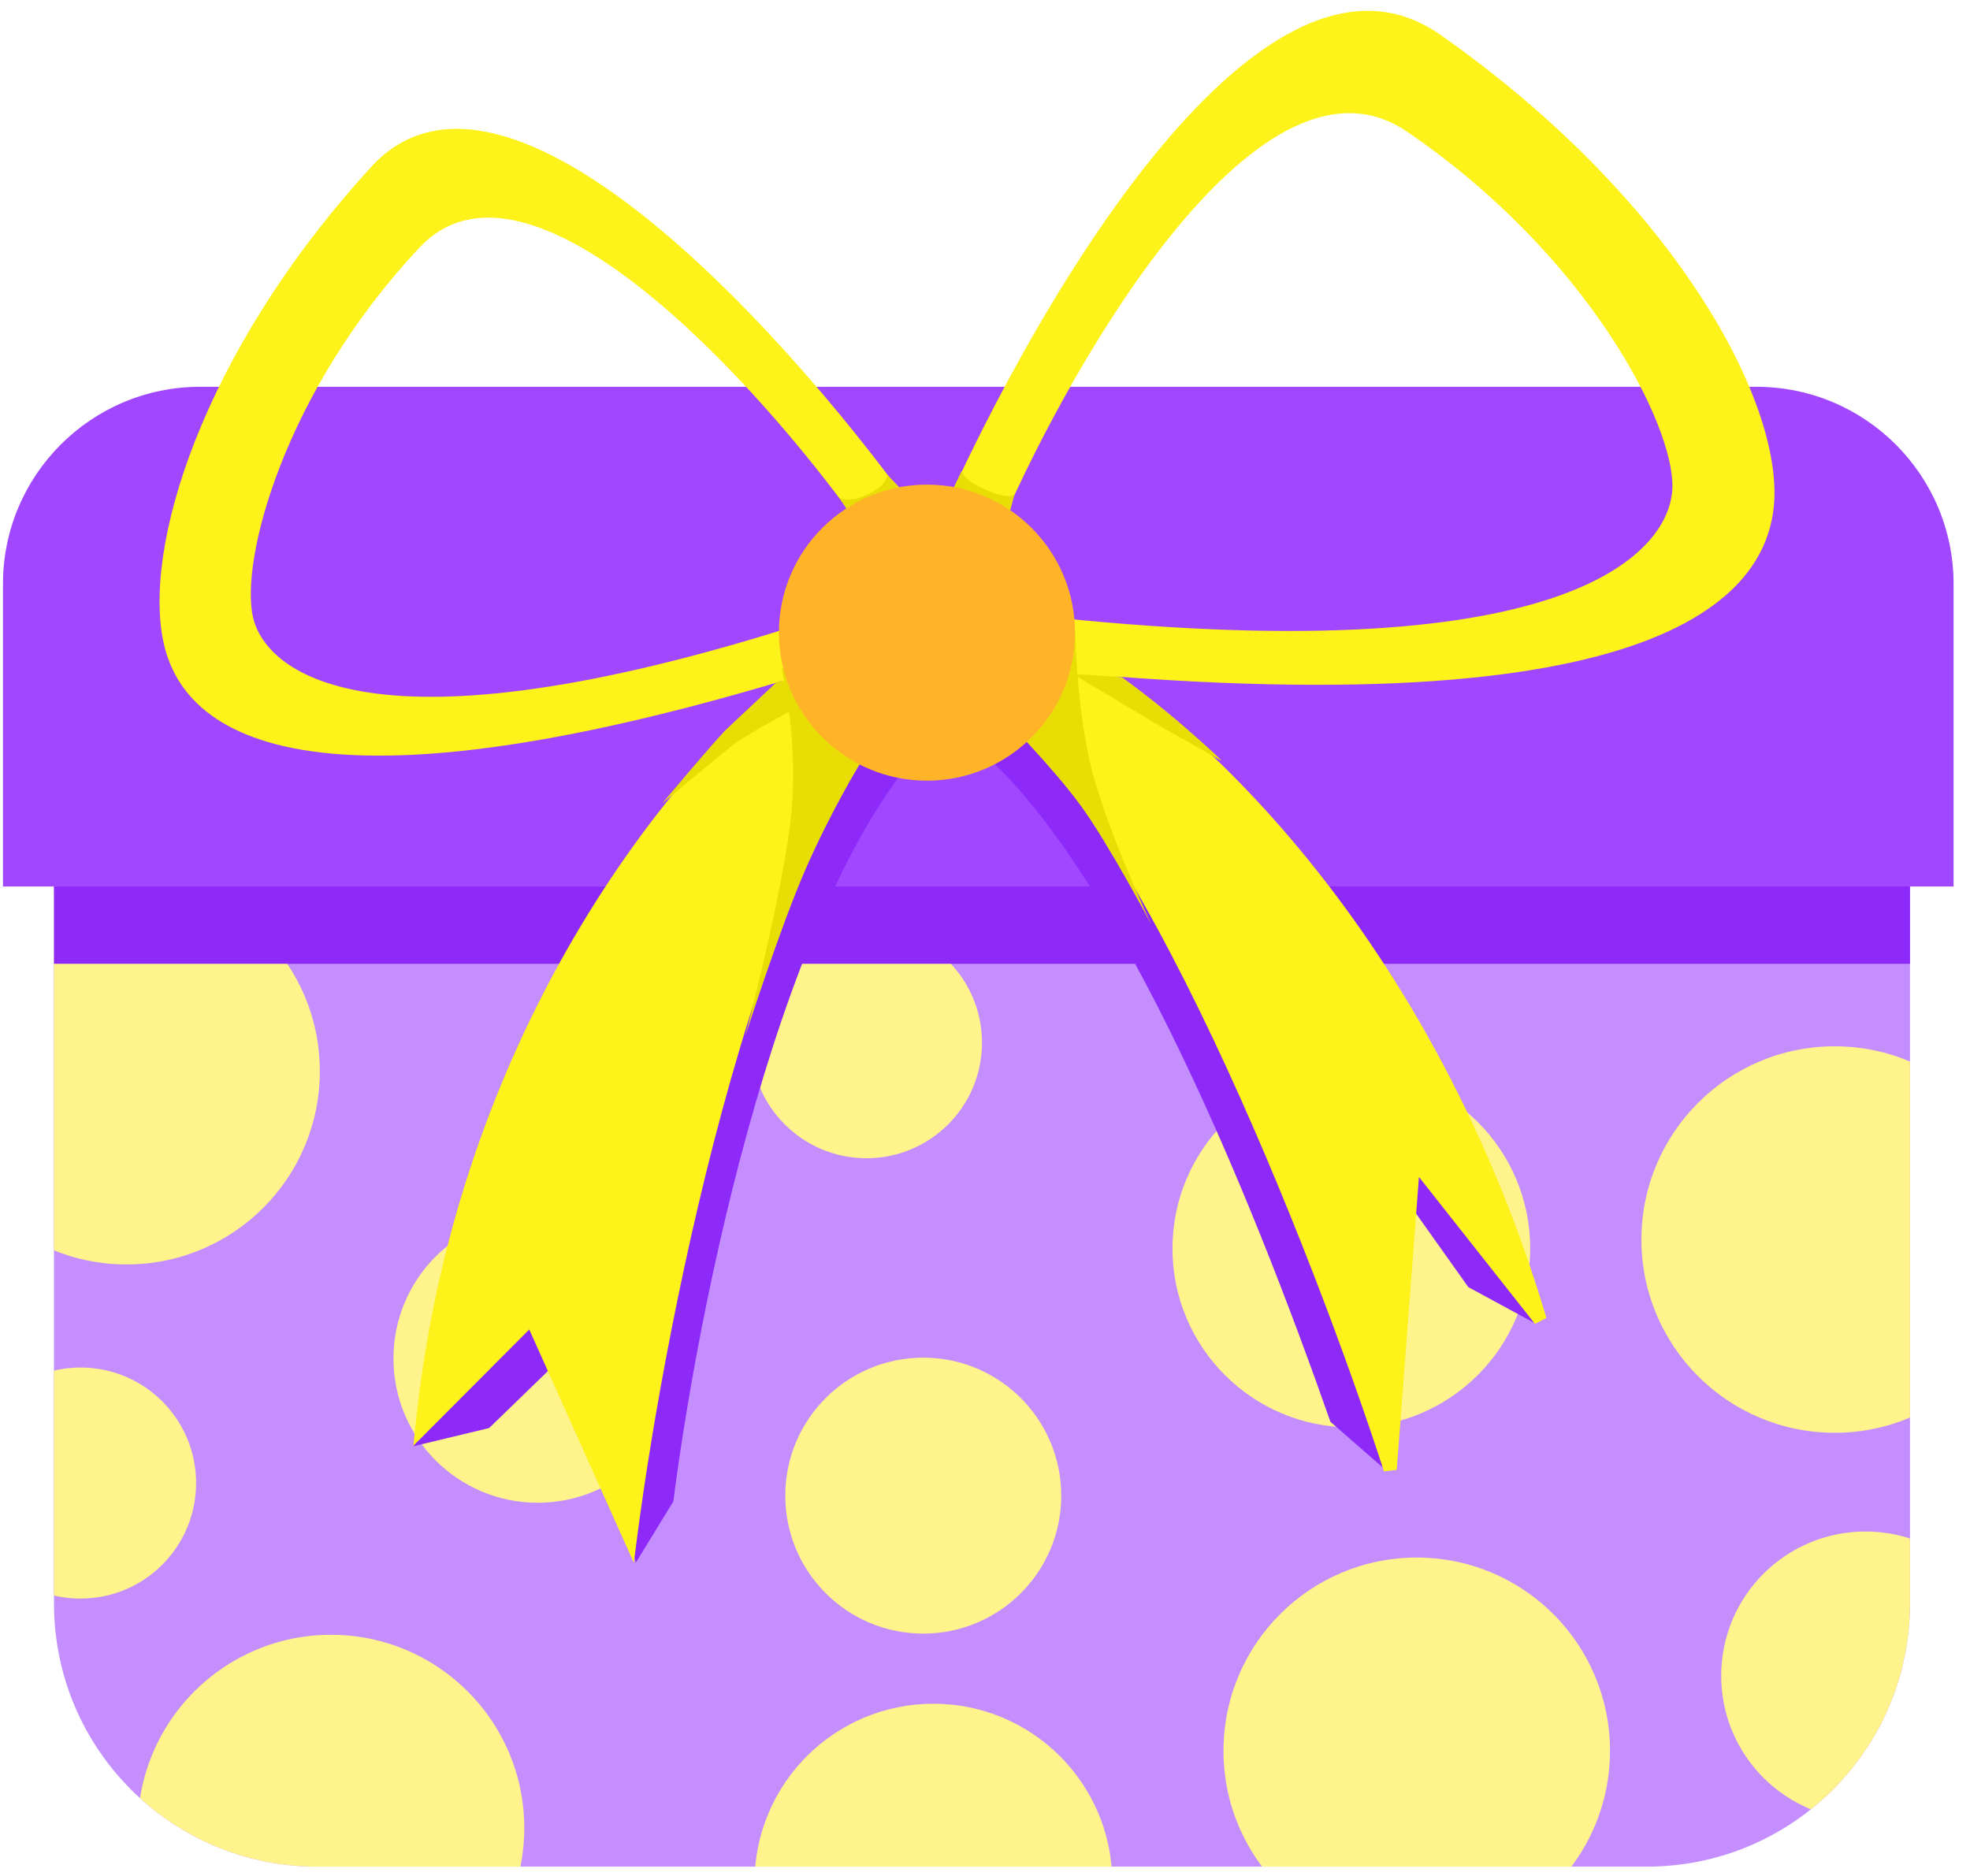
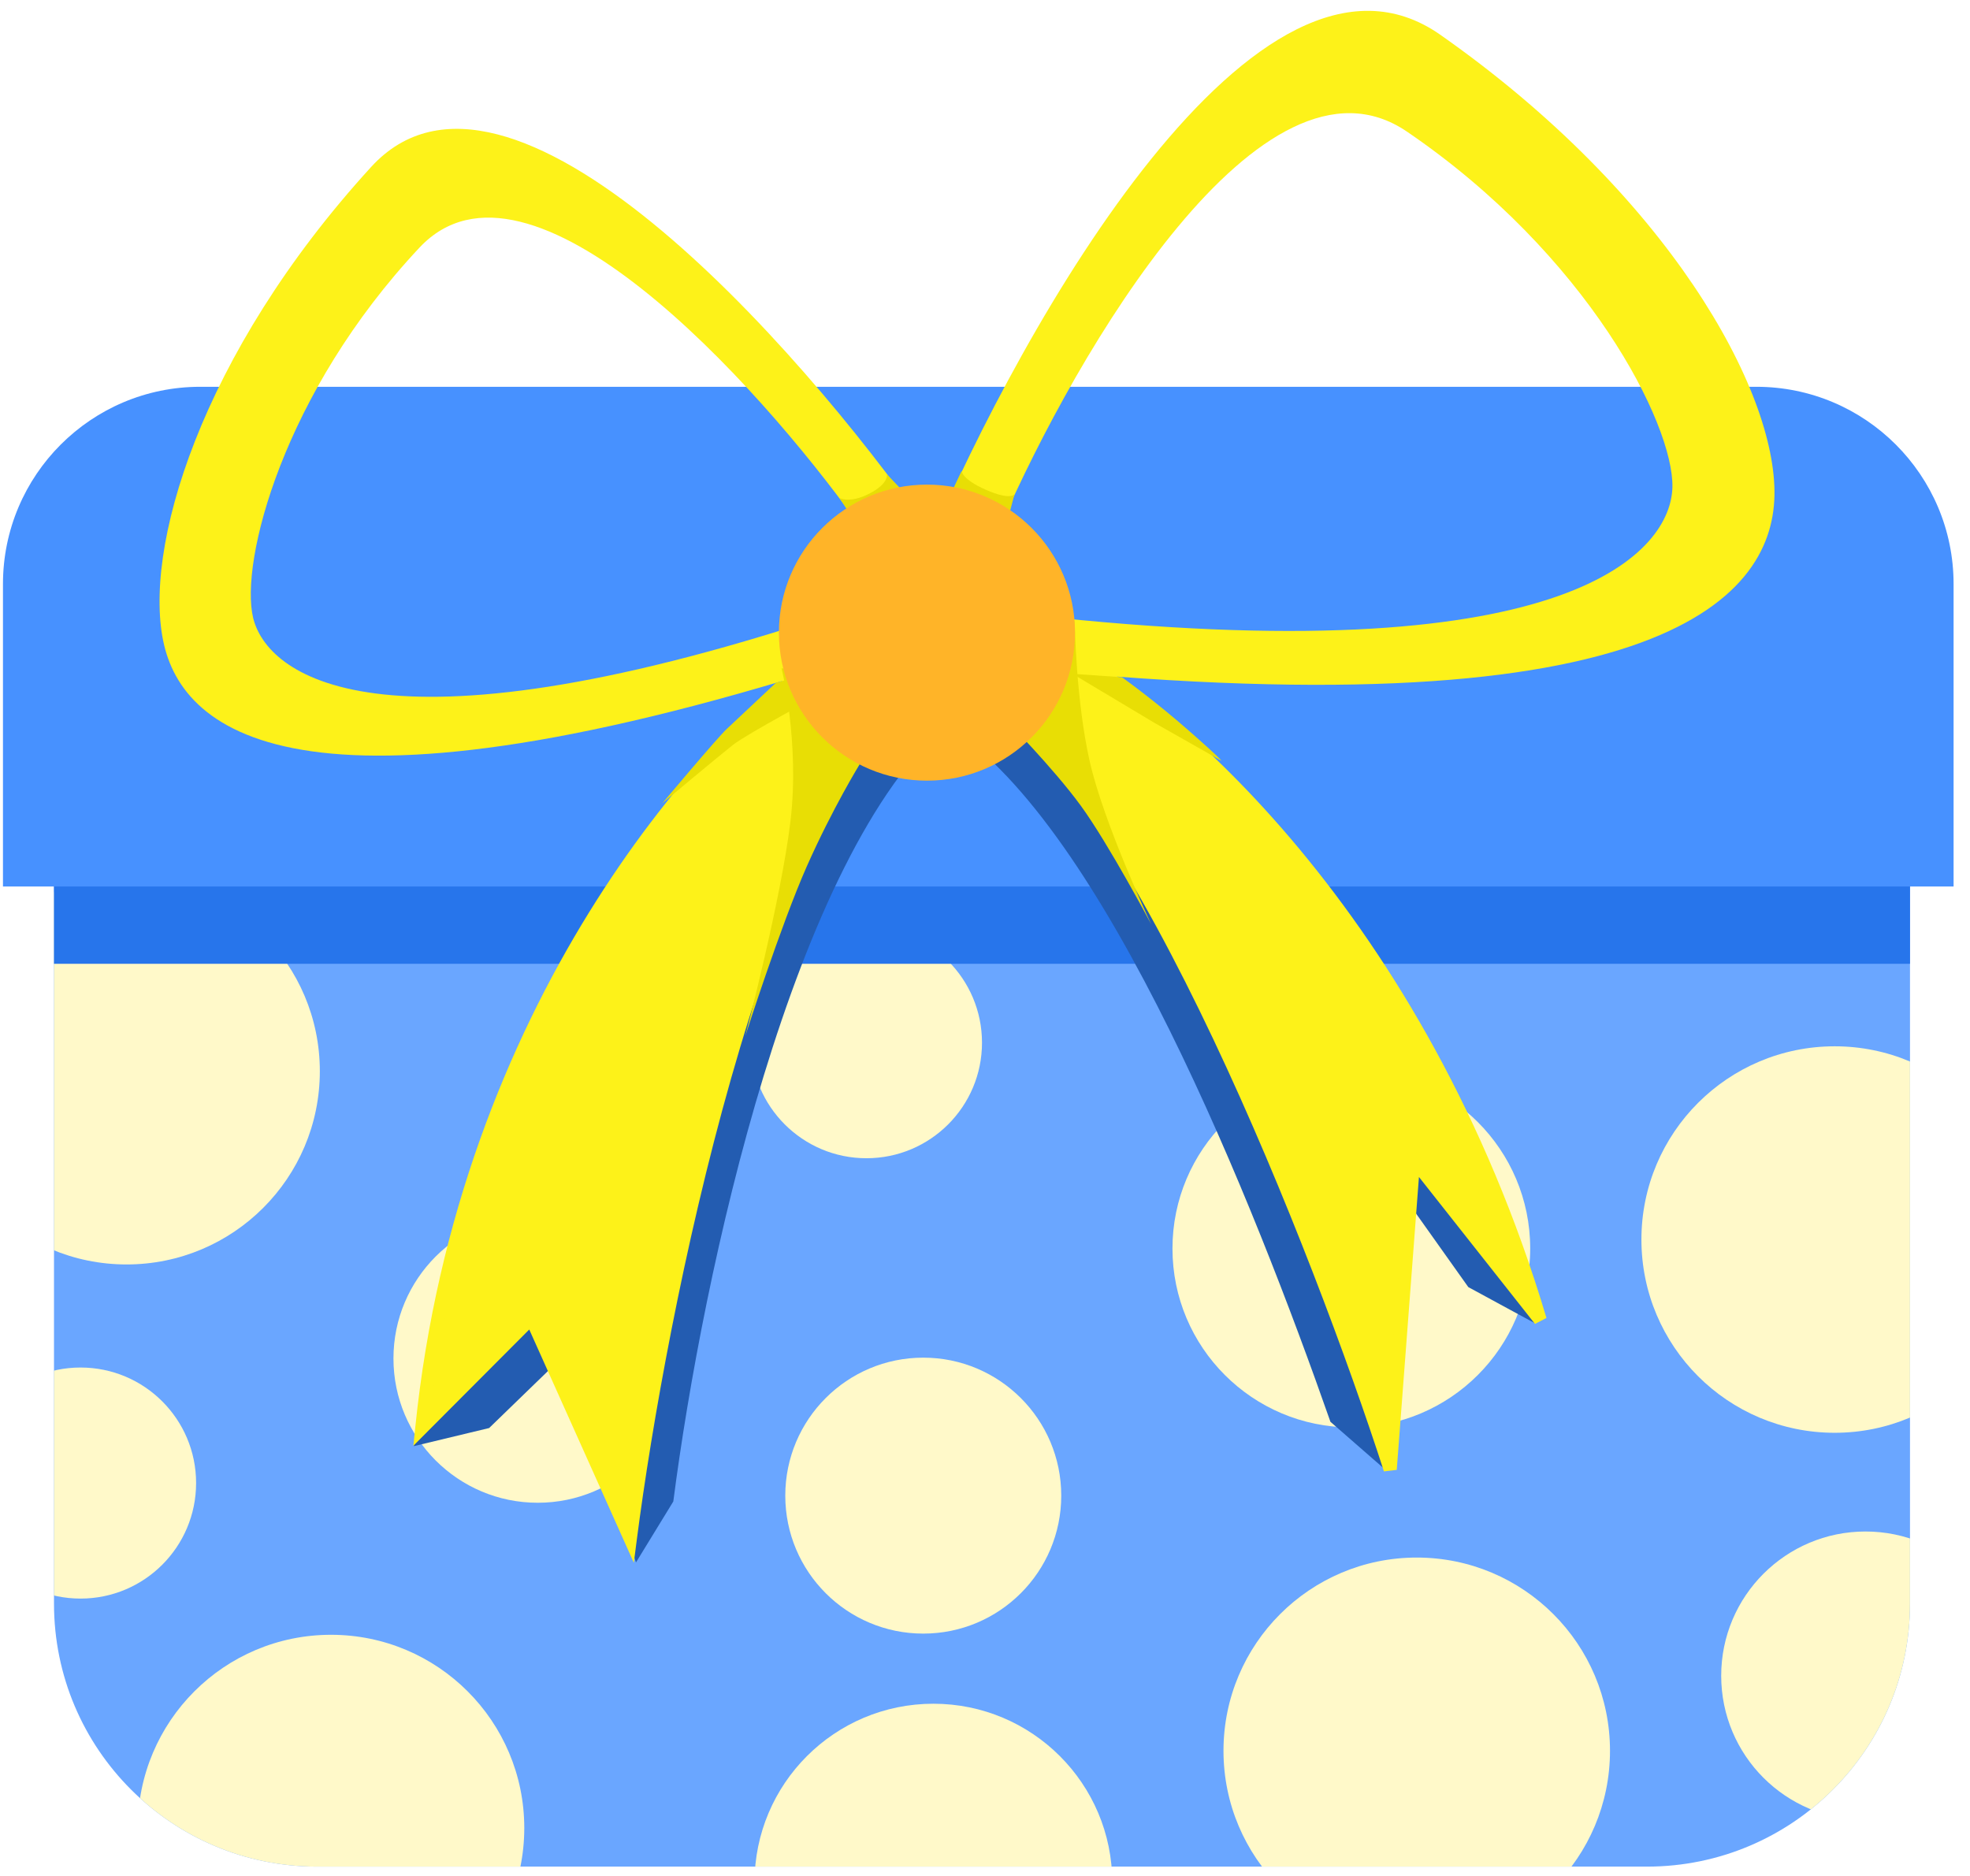
<svg xmlns="http://www.w3.org/2000/svg" width="105" height="100" viewBox="0 0 105 100" fill="none">
-   <path d="M2.878 42.736H101.802V85.482C101.802 93.225 95.525 99.502 87.782 99.502H16.898C9.155 99.502 2.878 93.225 2.878 85.482V42.736Z" fill="#C58EFF" />
+   <path d="M2.878 42.736H101.802V85.482C101.802 93.225 95.525 99.502 87.782 99.502H16.898C9.155 99.502 2.878 93.225 2.878 85.482V42.736Z" fill="#6AA6FF" />
  <mask id="mask0_701_11704" style="mask-type:alpha" maskUnits="userSpaceOnUse" x="2" y="42" width="100" height="58">
    <path d="M2.878 42.736H101.802V85.482C101.802 93.225 95.525 99.502 87.782 99.502H16.898C9.155 99.502 2.878 93.225 2.878 85.482V42.736Z" fill="#C58EFF" />
  </mask>
  <g mask="url(#mask0_701_11704)">
-     <path d="M27.944 97.444C27.944 103.133 23.332 107.745 17.643 107.745C11.954 107.745 7.342 103.133 7.342 97.444C7.342 91.755 11.954 87.144 17.643 87.144C23.332 87.144 27.944 91.755 27.944 97.444Z" fill="#FFF38B" />
-     <path d="M108.089 66.075C108.089 71.764 103.477 76.376 97.788 76.376C92.099 76.376 87.487 71.764 87.487 66.075C87.487 60.386 92.099 55.774 97.788 55.774C103.477 55.774 108.089 60.386 108.089 66.075Z" fill="#FFF38B" />
-     <path d="M85.812 93.328C85.812 99.017 81.201 103.629 75.512 103.629C69.823 103.629 65.211 99.017 65.211 93.328C65.211 87.639 69.823 83.027 75.512 83.027C81.201 83.027 85.812 87.639 85.812 93.328Z" fill="#FFF38B" />
-     <path d="M17.047 57.102C17.047 62.791 12.435 67.403 6.746 67.403C1.057 67.403 -3.554 62.791 -3.554 57.102C-3.554 51.413 1.057 46.801 6.746 46.801C12.435 46.801 17.047 51.413 17.047 57.102Z" fill="#FFF38B" />
-     <path d="M36.352 72.415C36.352 76.663 32.909 80.106 28.661 80.106C24.414 80.106 20.971 76.663 20.971 72.415C20.971 68.168 24.414 64.725 28.661 64.725C32.909 64.725 36.352 68.168 36.352 72.415Z" fill="#FFF38B" />
-     <path d="M107.121 89.328C107.121 93.576 103.677 97.019 99.43 97.019C95.183 97.019 91.739 93.576 91.739 89.328C91.739 85.081 95.183 81.638 99.43 81.638C103.677 81.638 107.121 85.081 107.121 89.328Z" fill="#FFF38B" />
-     <path d="M56.564 79.726C56.564 83.788 53.271 87.081 49.209 87.081C45.147 87.081 41.855 83.788 41.855 79.726C41.855 75.664 45.147 72.371 49.209 72.371C53.271 72.371 56.564 75.664 56.564 79.726Z" fill="#FFF38B" />
-     <path d="M52.34 55.582C52.34 58.983 49.583 61.741 46.181 61.741C42.78 61.741 40.023 58.983 40.023 55.582C40.023 52.18 42.78 49.423 46.181 49.423C49.583 49.423 52.34 52.18 52.34 55.582Z" fill="#FFF38B" />
-     <path d="M10.452 79.055C10.452 82.457 7.694 85.214 4.293 85.214C0.891 85.214 -1.866 82.457 -1.866 79.055C-1.866 75.654 0.891 72.897 4.293 72.897C7.694 72.897 10.452 75.654 10.452 79.055Z" fill="#FFF38B" />
-     <path d="M81.559 66.555C81.559 71.821 77.291 76.089 72.025 76.089C66.76 76.089 62.492 71.821 62.492 66.555C62.492 61.29 66.76 57.022 72.025 57.022C77.291 57.022 81.559 61.29 81.559 66.555Z" fill="#FFF38B" />
-     <path d="M59.284 100.353C59.284 105.619 55.015 109.887 49.75 109.887C44.484 109.887 40.216 105.619 40.216 100.353C40.216 95.088 44.484 90.819 49.75 90.819C55.015 90.819 59.284 95.088 59.284 100.353Z" fill="#FFF38B" />
+     <path d="M27.944 97.444C27.944 103.133 23.332 107.745 17.643 107.745C11.954 107.745 7.342 103.133 7.342 97.444C7.342 91.755 11.954 87.144 17.643 87.144C23.332 87.144 27.944 91.755 27.944 97.444Z" fill="#FFF9C9" />
+     <path d="M108.089 66.075C108.089 71.764 103.477 76.376 97.788 76.376C92.099 76.376 87.487 71.764 87.487 66.075C87.487 60.386 92.099 55.774 97.788 55.774C103.477 55.774 108.089 60.386 108.089 66.075Z" fill="#FFF9C9" />
+     <path d="M85.812 93.328C85.812 99.017 81.201 103.629 75.512 103.629C69.823 103.629 65.211 99.017 65.211 93.328C65.211 87.639 69.823 83.027 75.512 83.027C81.201 83.027 85.812 87.639 85.812 93.328Z" fill="#FFF9C9" />
+     <path d="M17.047 57.102C17.047 62.791 12.435 67.403 6.746 67.403C1.057 67.403 -3.554 62.791 -3.554 57.102C-3.554 51.413 1.057 46.801 6.746 46.801C12.435 46.801 17.047 51.413 17.047 57.102Z" fill="#FFF9C9" />
+     <path d="M36.352 72.415C36.352 76.663 32.909 80.106 28.661 80.106C24.414 80.106 20.971 76.663 20.971 72.415C20.971 68.168 24.414 64.725 28.661 64.725C32.909 64.725 36.352 68.168 36.352 72.415Z" fill="#FFF9C9" />
+     <path d="M107.121 89.328C107.121 93.576 103.677 97.019 99.43 97.019C95.183 97.019 91.739 93.576 91.739 89.328C91.739 85.081 95.183 81.638 99.43 81.638C103.677 81.638 107.121 85.081 107.121 89.328Z" fill="#FFF9C9" />
+     <path d="M56.564 79.726C56.564 83.788 53.271 87.081 49.209 87.081C45.147 87.081 41.855 83.788 41.855 79.726C41.855 75.664 45.147 72.371 49.209 72.371C53.271 72.371 56.564 75.664 56.564 79.726Z" fill="#FFF9C9" />
+     <path d="M52.34 55.582C52.34 58.983 49.583 61.741 46.181 61.741C42.78 61.741 40.023 58.983 40.023 55.582C40.023 52.18 42.78 49.423 46.181 49.423C49.583 49.423 52.34 52.18 52.34 55.582Z" fill="#FFF9C9" />
+     <path d="M10.452 79.055C10.452 82.457 7.694 85.214 4.293 85.214C0.891 85.214 -1.866 82.457 -1.866 79.055C-1.866 75.654 0.891 72.897 4.293 72.897C7.694 72.897 10.452 75.654 10.452 79.055Z" fill="#FFF9C9" />
+     <path d="M81.559 66.555C81.559 71.821 77.291 76.089 72.025 76.089C66.76 76.089 62.492 71.821 62.492 66.555C62.492 61.29 66.76 57.022 72.025 57.022C77.291 57.022 81.559 61.29 81.559 66.555Z" fill="#FFF9C9" />
+     <path d="M59.284 100.353C59.284 105.619 55.015 109.887 49.75 109.887C44.484 109.887 40.216 105.619 40.216 100.353C40.216 95.088 44.484 90.819 49.75 90.819C55.015 90.819 59.284 95.088 59.284 100.353Z" fill="#FFF9C9" />
  </g>
-   <path d="M2.878 43.691H101.802V51.376H2.878V43.691Z" fill="#8E2AF9" />
-   <path d="M0.158 31.133C0.158 25.326 4.866 20.618 10.673 20.618H93.611C99.418 20.618 104.125 25.326 104.125 31.133V47.256H0.158V31.133Z" fill="#A047FF" />
+   <path d="M2.878 43.691H101.802V51.376H2.878V43.691Z" fill="#2775EB" />
+   <path d="M0.158 31.133C0.158 25.326 4.866 20.618 10.673 20.618H93.611C99.418 20.618 104.125 25.326 104.125 31.133V47.256H0.158V31.133Z" fill="#4791FF" />
  <path fill-rule="evenodd" clip-rule="evenodd" d="M49.468 29.122C54.522 17.195 67.057 -4.957 76.764 1.851C88.898 10.361 94.695 20.797 94.577 26.43C94.459 32.063 88.014 39.164 53.252 35.497L49.468 29.122ZM53.337 28.015C57.342 18.828 67.28 1.765 74.988 7.015C84.623 13.578 89.209 22.614 89.139 25.963C89.069 29.312 83.936 35.773 56.343 32.93L53.337 28.015Z" fill="#FDF219" />
  <path fill-rule="evenodd" clip-rule="evenodd" d="M49.347 28.103C42.531 18.375 27.074 0.917 19.78 8.901C10.661 18.881 7.548 29.366 8.751 34.398C9.955 39.431 17.066 44.559 47.229 34.555L49.347 28.103ZM45.695 27.858C40.344 20.387 28.187 6.993 22.364 13.193C15.086 20.944 12.775 29.939 13.491 32.931C14.207 35.923 20.027 40.729 43.983 32.849L45.695 27.858Z" fill="#FDF219" />
-   <path d="M22.057 77.088C24.344 54.704 39.486 41.325 45.623 36.983L50.593 38.473C42.263 45.563 37.46 67.85 35.887 80.037L33.897 83.287L30.188 72.132L26.07 76.123L22.057 77.088Z" fill="#8E2AF9" />
-   <path d="M81.824 70.545C75.425 49.101 60.329 39.348 54.382 36.312L50.576 38.75C58.887 44.041 66.866 64.248 70.912 75.791L73.867 78.37L73.867 62.426L78.26 68.61L81.824 70.545Z" fill="#8E2AF9" />
+   <path d="M22.057 77.088C24.344 54.704 39.486 41.325 45.623 36.983L50.593 38.473C42.263 45.563 37.46 67.85 35.887 80.037L33.897 83.287L30.188 72.132L26.07 76.123L22.057 77.088Z" fill="#235CB1" />
+   <path d="M81.824 70.545C75.425 49.101 60.329 39.348 54.382 36.312L50.576 38.75C58.887 44.041 66.866 64.248 70.912 75.791L73.867 78.37L73.867 62.426L78.26 68.61L81.824 70.545Z" fill="#235CB1" />
  <path d="M22.482 76.121C24.769 53.737 37.617 39.457 43.755 35.115L48.724 36.604C40.394 43.695 35.167 69.84 33.594 82.027L28.32 70.264L22.482 76.121Z" fill="#FDF219" />
  <path fill-rule="evenodd" clip-rule="evenodd" d="M43.692 34.729L49.442 36.453L48.951 36.87C46.927 38.593 45.064 41.502 43.385 45.125C41.71 48.742 40.232 53.036 38.963 57.499C36.424 66.425 34.727 75.99 33.942 82.071L33.783 83.303L28.209 70.871L22.033 77.067L22.134 76.085C24.432 53.588 37.343 39.221 43.553 34.828L43.692 34.729ZM43.819 35.499C37.791 39.84 25.467 53.63 22.94 75.165L28.431 69.655L33.411 80.759C34.258 74.641 35.902 65.697 38.288 57.308C39.564 52.825 41.053 48.492 42.749 44.831C44.317 41.447 46.075 38.608 48.026 36.76L43.819 35.499Z" fill="#FDF219" />
  <path d="M82.09 70.356C75.691 48.912 62.198 37.479 56.251 34.443L52.445 36.881C60.756 42.172 70.343 66.716 74.097 78.326L75.348 61.818L82.09 70.356Z" fill="#FDF219" />
  <path fill-rule="evenodd" clip-rule="evenodd" d="M56.231 34.039L51.794 36.882L52.257 37.176C54.27 38.458 56.394 40.933 58.514 44.149C60.627 47.357 62.714 51.268 64.663 55.384C68.559 63.616 71.889 72.639 73.763 78.434L74.446 78.353L75.629 62.74L81.814 70.573L82.425 70.255C75.999 48.72 62.443 37.21 56.41 34.13L56.231 34.039ZM56.27 34.847C62.049 37.885 74.69 48.669 81.192 68.653L75.066 60.896L73.879 76.549C71.935 70.757 68.852 62.595 65.296 55.084C63.34 50.951 61.237 47.008 59.099 43.763C57.115 40.753 55.081 38.312 53.083 36.888L56.27 34.847Z" fill="#FDF219" />
  <path d="M57.279 32.978C57.279 32.984 57.279 32.99 57.279 32.997C57.283 33.299 57.351 37.334 58.074 40.554C58.825 43.902 61.36 49.272 61.36 49.272C61.36 49.272 59.095 44.993 57.61 42.954C56.125 40.916 53.516 38.28 53.516 38.28C55.413 36.482 57.273 33.755 57.279 32.997C57.279 32.985 57.279 32.978 57.279 32.978Z" fill="#E8DE05" />
  <path d="M41.657 35.622C41.657 35.622 46.999 36.352 45.836 40.714C45.836 40.714 44.383 43.068 43 46.188C41.618 49.309 39.722 55.233 39.722 55.233C39.722 55.233 41.63 47.973 42.131 43.779C42.633 39.584 41.657 35.622 41.657 35.622Z" fill="#E8DE05" />
  <path d="M61.496 38.512L65.078 40.543C65.078 40.543 65.326 40.675 63.411 38.99C61.497 37.305 59.797 36.1 59.797 36.1L57.162 35.918L61.496 38.512Z" fill="#E8DE05" />
  <path d="M38.732 38.861C38.198 39.363 35.303 42.819 35.303 42.819C35.303 42.819 38.319 40.294 39.073 39.703C39.826 39.112 43.854 36.955 43.854 36.955L42.1 36.195L41.358 36.395C41.358 36.395 39.266 38.358 38.732 38.861Z" fill="#E8DE05" />
  <path d="M50.429 26.85L51.258 25.097C51.258 25.097 51.229 25.532 52.559 26.114C53.89 26.695 54.073 26.34 54.073 26.34L53.798 27.384L50.429 26.85Z" fill="#E8DE05" />
  <path d="M45.902 28.338L44.744 26.543C44.744 26.543 45.279 26.858 46.334 26.314C47.39 25.769 47.271 25.283 47.271 25.283L48.012 26.06L45.902 28.338Z" fill="#E8DE05" />
  <path d="M57.297 33.724C57.297 38.082 53.764 41.614 49.406 41.614C45.048 41.614 41.515 38.082 41.515 33.724C41.515 29.366 45.048 25.833 49.406 25.833C53.764 25.833 57.297 29.366 57.297 33.724Z" fill="#FFB428" />
</svg>
